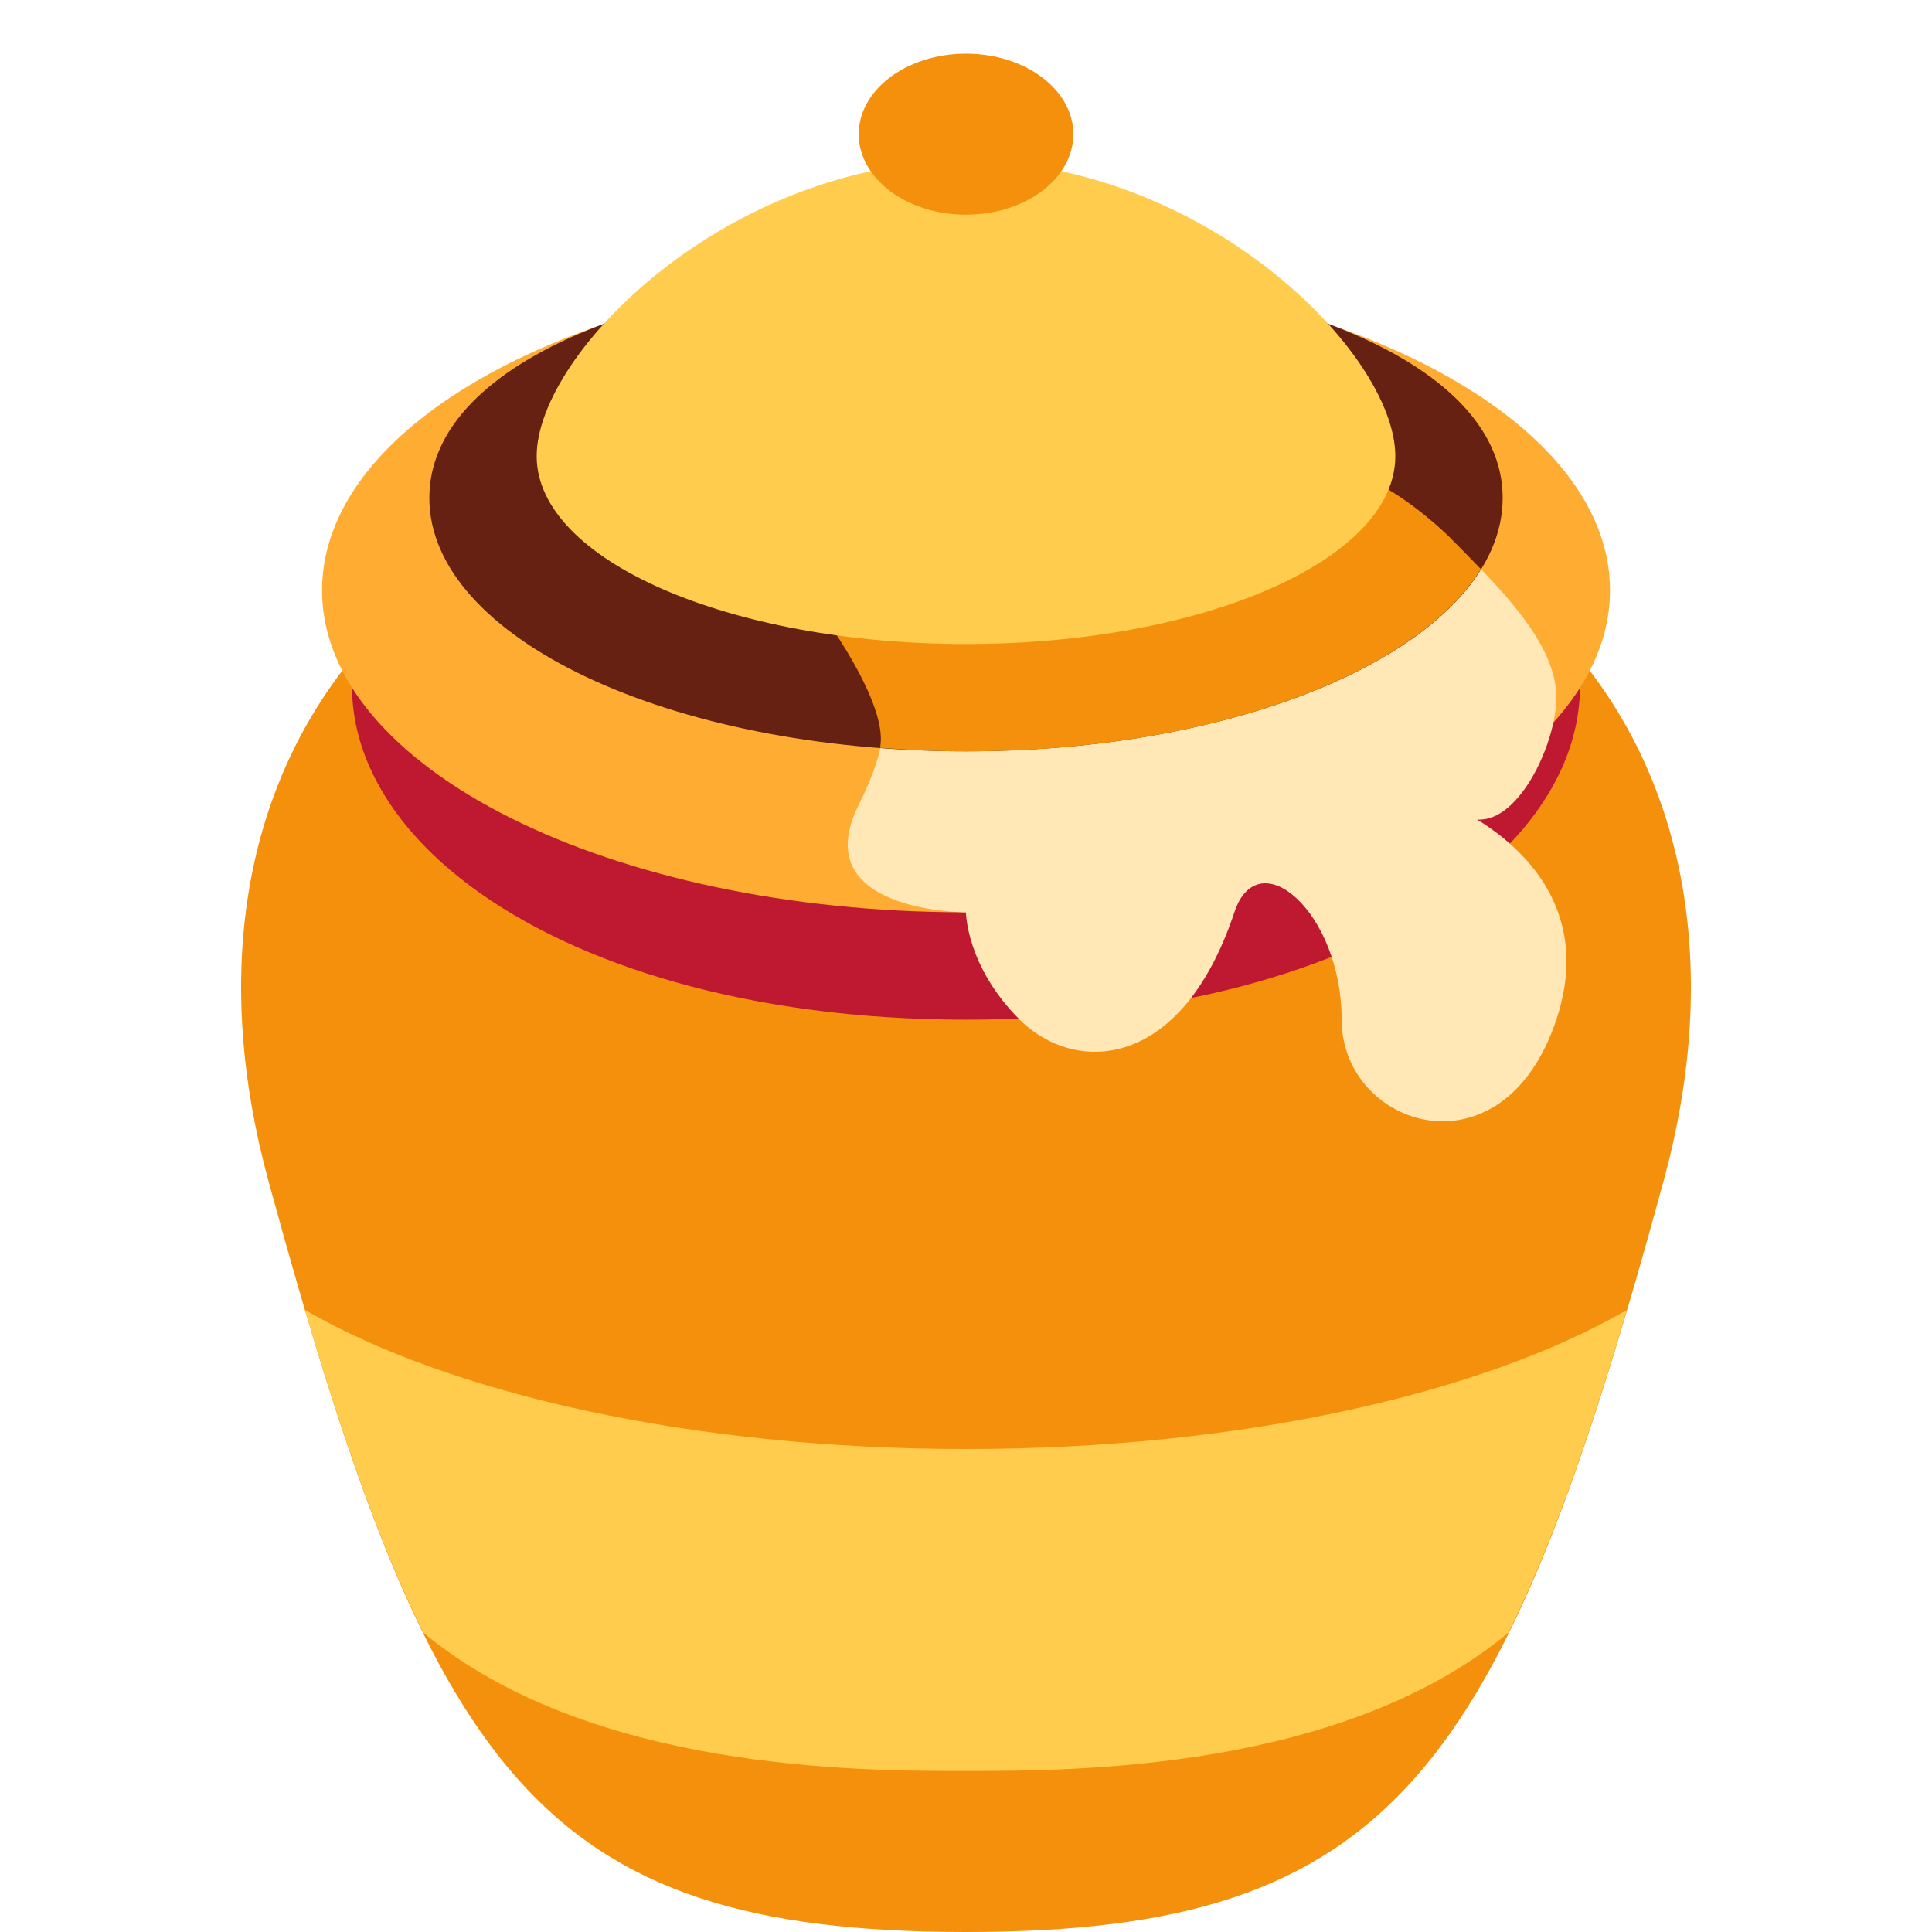
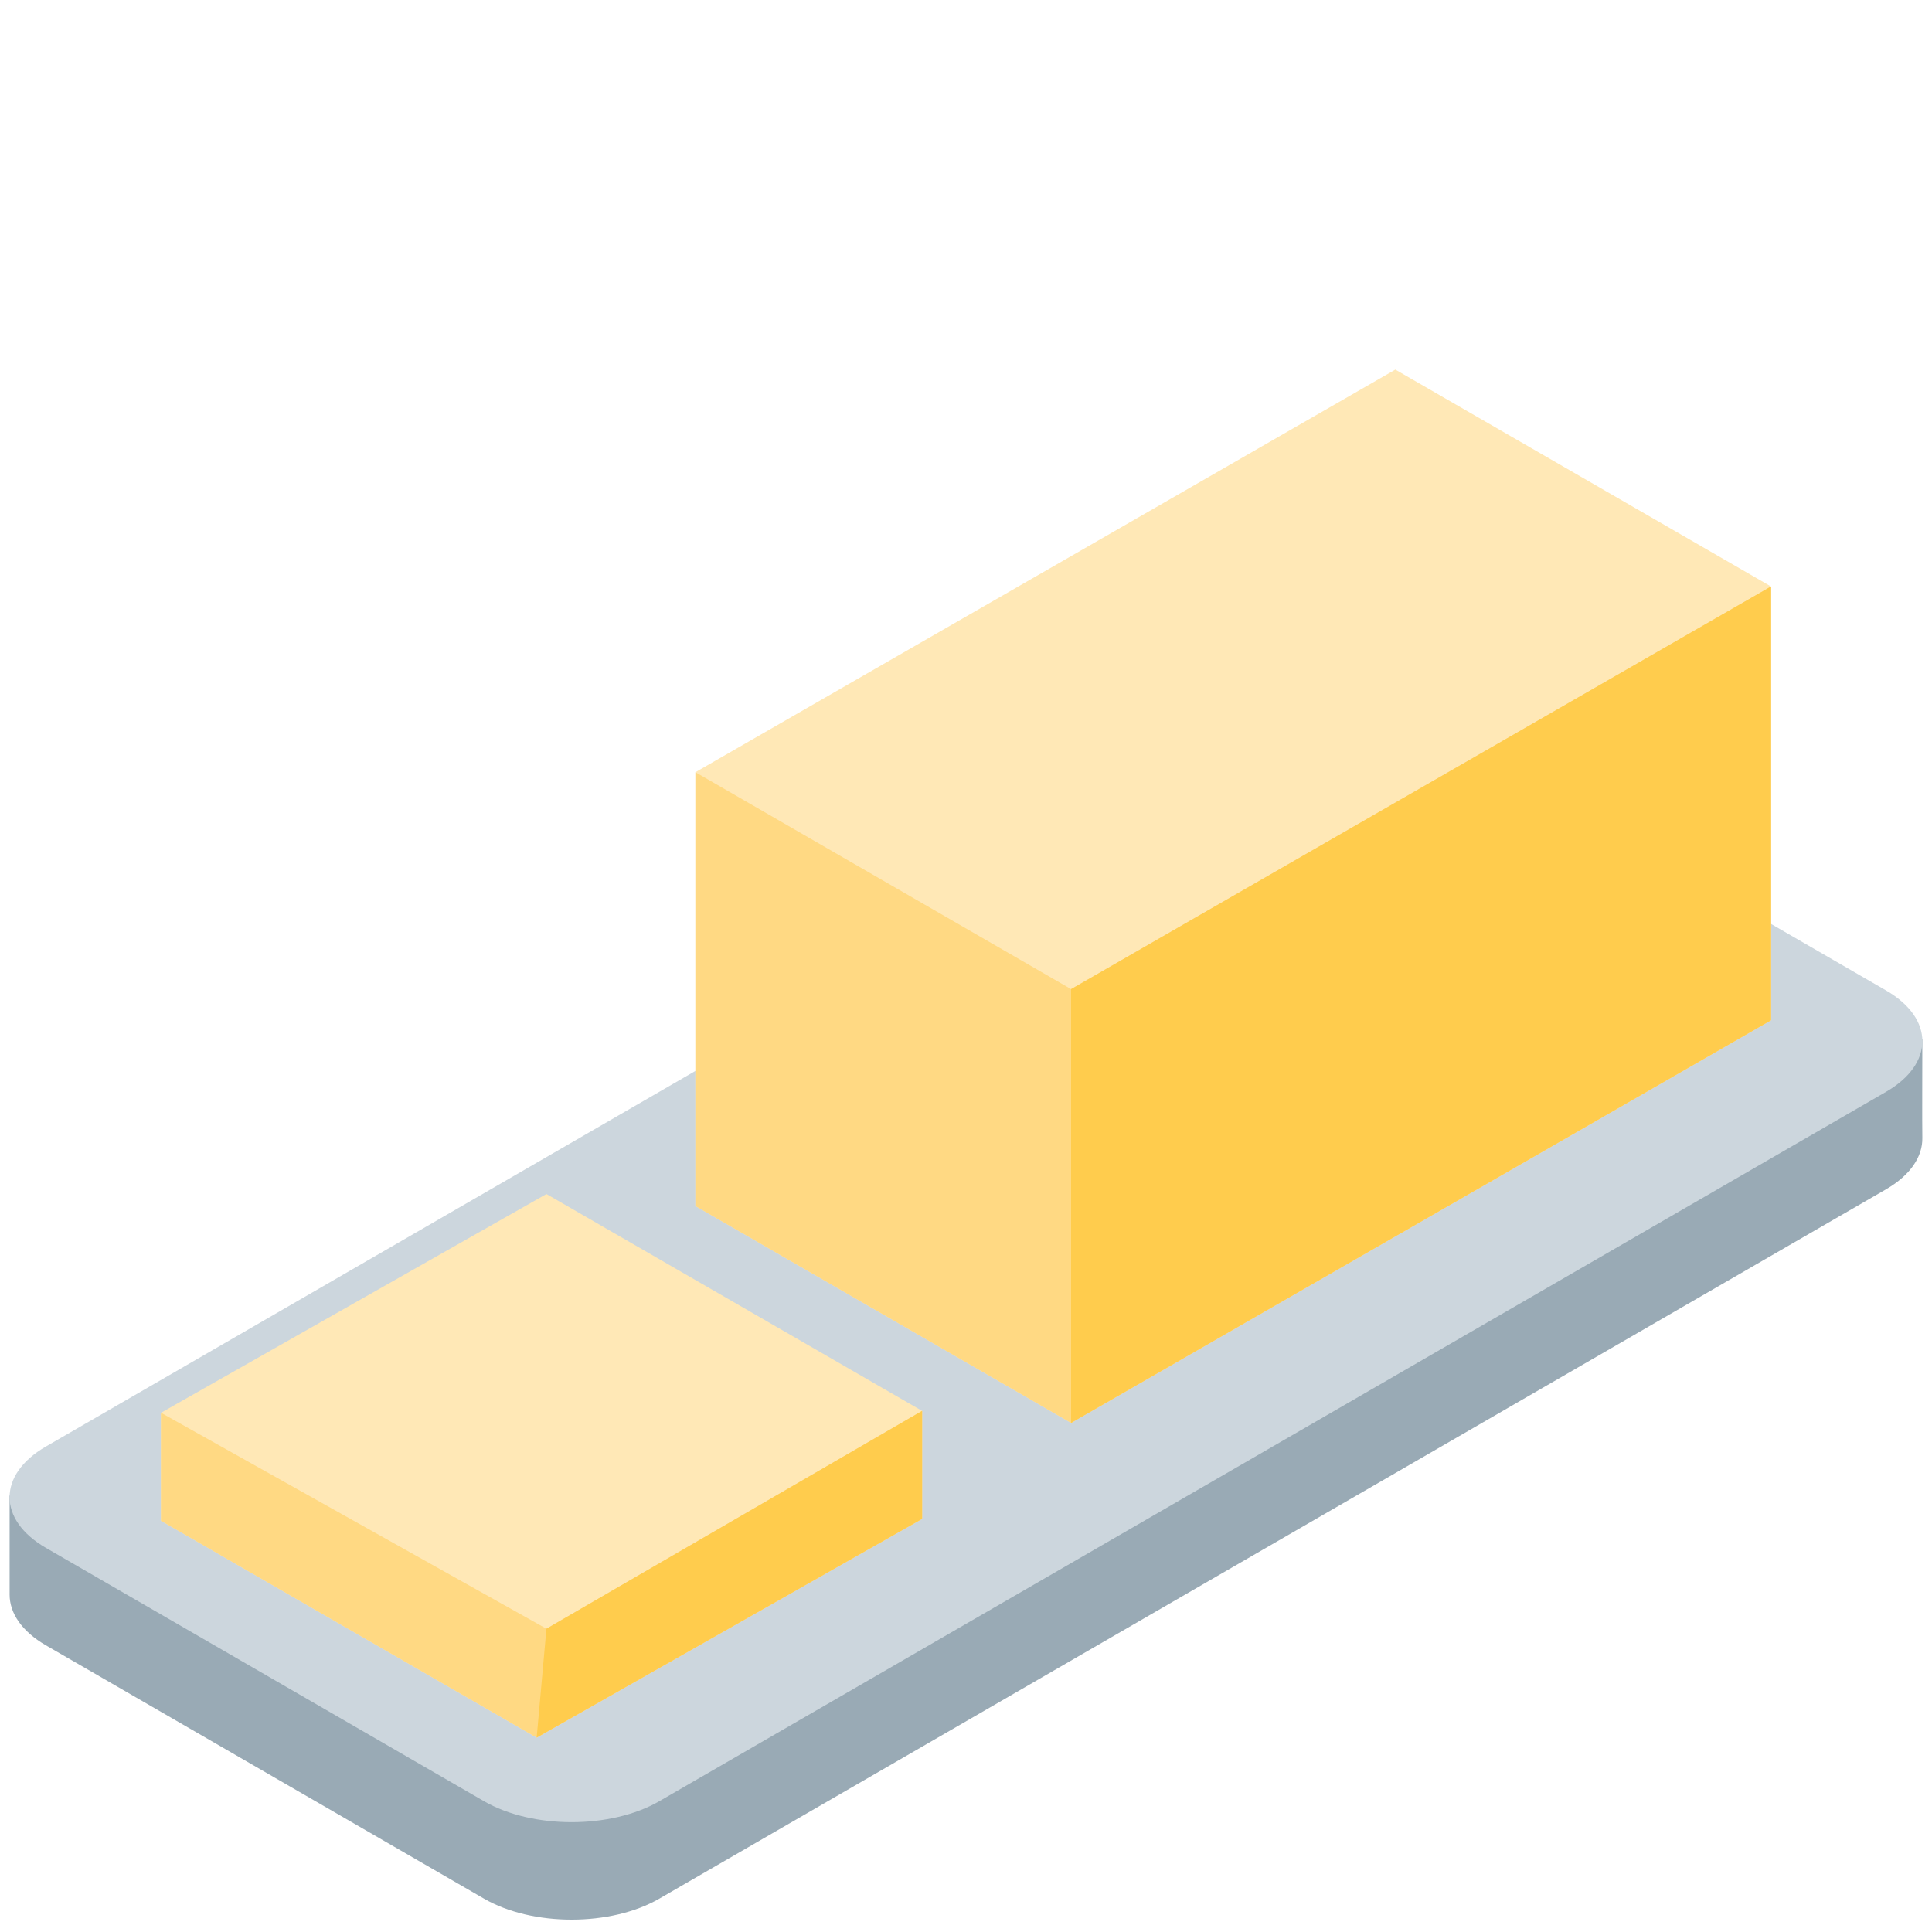
- <svg xmlns="http://www.w3.org/2000/svg" width="32" height="32" viewBox="0 0 32 32" fill="none">
-   <path d="M27.556 19.555C24.89 29.333 23.095 32 16.001 32C8.89 32 7.112 29.333 4.445 19.555C2.636 12.924 6.223 7.111 16.001 7.111C25.779 7.111 29.364 12.924 27.556 19.555Z" fill="#F4900C" />
-   <path d="M25.778 9.778C27.555 13.333 23.111 16.889 16 16.889C8.889 16.889 4.444 13.333 6.222 9.778C7.539 7.143 10.109 4.444 16 4.444C21.89 4.444 24.461 7.143 25.778 9.778Z" fill="#BE1931" />
-   <path d="M16.001 15.111C21.892 15.111 26.667 12.723 26.667 9.778C26.667 6.832 21.892 4.444 16.001 4.444C10.11 4.444 5.334 6.832 5.334 9.778C5.334 12.723 10.11 15.111 16.001 15.111Z" fill="#FFAC33" />
-   <path d="M24 8.889C24.889 9.778 25.778 10.667 25.778 11.556C25.778 12.444 24.889 14.222 24 13.333C24 13.333 26.621 14.359 25.778 16.889C24.889 19.556 22.222 18.667 22.222 16.889C22.222 15.111 20.842 13.918 20.445 15.111C19.556 17.778 17.778 17.778 16.889 16.889C16 16 16 15.111 16 15.111C16 15.111 13.334 15.111 14.222 13.333C15.111 11.556 14.222 11.556 14.222 11.556C14.222 11.556 14.222 10.667 15.111 10.667C16 10.667 21.334 9.778 22.222 8.889C23.111 8 24 8.889 24 8.889Z" fill="#FFE8B6" />
-   <path d="M24.889 8.247C24.889 10.565 20.91 12.444 16 12.444C11.091 12.444 7.111 10.565 7.111 8.247C7.111 5.929 11.091 4.444 16 4.444C20.91 4.444 24.889 5.929 24.889 8.247Z" fill="#662113" />
-   <path d="M16.001 12.445C20.043 12.445 23.449 11.169 24.528 9.426C24.354 9.245 24.178 9.066 24.001 8.889C24.001 8.889 22.223 7.111 21.334 8C20.445 8.889 16.001 8.889 15.112 8.889C14.223 8.889 13.334 9.778 13.334 9.778C13.334 9.778 14.745 11.565 14.576 12.386C15.041 12.421 15.514 12.445 16.001 12.445Z" fill="#F4900C" />
-   <path d="M23.111 7.556C23.111 9.274 19.927 10.667 16 10.667C12.073 10.667 8.889 9.274 8.889 7.556C8.889 5.837 12.073 2.667 16 2.667C19.927 2.667 23.111 5.837 23.111 7.556Z" fill="#FFCC4D" />
-   <path d="M16 3.556C16.982 3.556 17.778 2.959 17.778 2.222C17.778 1.486 16.982 0.889 16 0.889C15.019 0.889 14.223 1.486 14.223 2.222C14.223 2.959 15.019 3.556 16 3.556Z" fill="#F4900C" />
-   <path d="M5.053 21.698C5.697 23.882 6.319 25.64 7.012 27.043C9.777 29.333 14.222 29.333 15.999 29.333C17.777 29.333 22.222 29.333 24.983 27.044C25.676 25.643 26.301 23.883 26.945 21.698C24.541 23.087 20.543 24 15.999 24C11.455 24 7.457 23.087 5.053 21.698Z" fill="#FFCC4D" />
+ <svg xmlns="http://www.w3.org/2000/svg" width="800px" height="800px" viewBox="0 0 36 36" aria-hidden="true" role="img" class="iconify iconify--twemoji" preserveAspectRatio="xMidYMid meet">
+   <path fill="#99AAB5" d="M35.145 22.16l-22.86 13.219c-.902.521-2.364.521-3.266 0L.855 30.658c-.451-.261-.676-.602-.676-.944v-1.843l23.535-12.32c.902-.521 2.364-.521 3.266 0l8.84 3.819c0 .558-.005 1.497 0 1.834c.006.345-.219.692-.675.956z" />
+   <path fill="#CCD6DD" d="M35.145 20.344l-22.86 13.219c-.902.521-2.364.521-3.266 0L.855 28.842c-.902-.521-.902-1.367 0-1.888l22.86-13.219c.902-.521 2.364-.521 3.266 0l8.164 4.721c.901.521.901 1.367 0 1.888z" />
+   <path fill="#FFE8B6" d="M33 19.011v-8.083l-7-4.041l-13.042 7.502v8.083l7 4.042z" />
+   <path fill="#FFD983" d="M33 19.011v-8.083l-13.042 7.503l-7-4.042v8.083l7 4.042z" />
+   <path fill="#FFCC4D" d="M33 19.011v-8.083l-13.042 7.503v8.083z" />
+   <path fill="#FFE8B6" d="M17.182 28.302V26.29l-7-4.041L3 26.325v2.012l7 4.041z" />
+   <path fill="#FFD983" d="M17.182 28.302V26.29l-7 4.059L3 26.325v2.012l7 4.041z" />
+   <path fill="#FFCC4D" d="M17.182 28.302V26.29l-7 4.059L10 32.378z" />
</svg>
